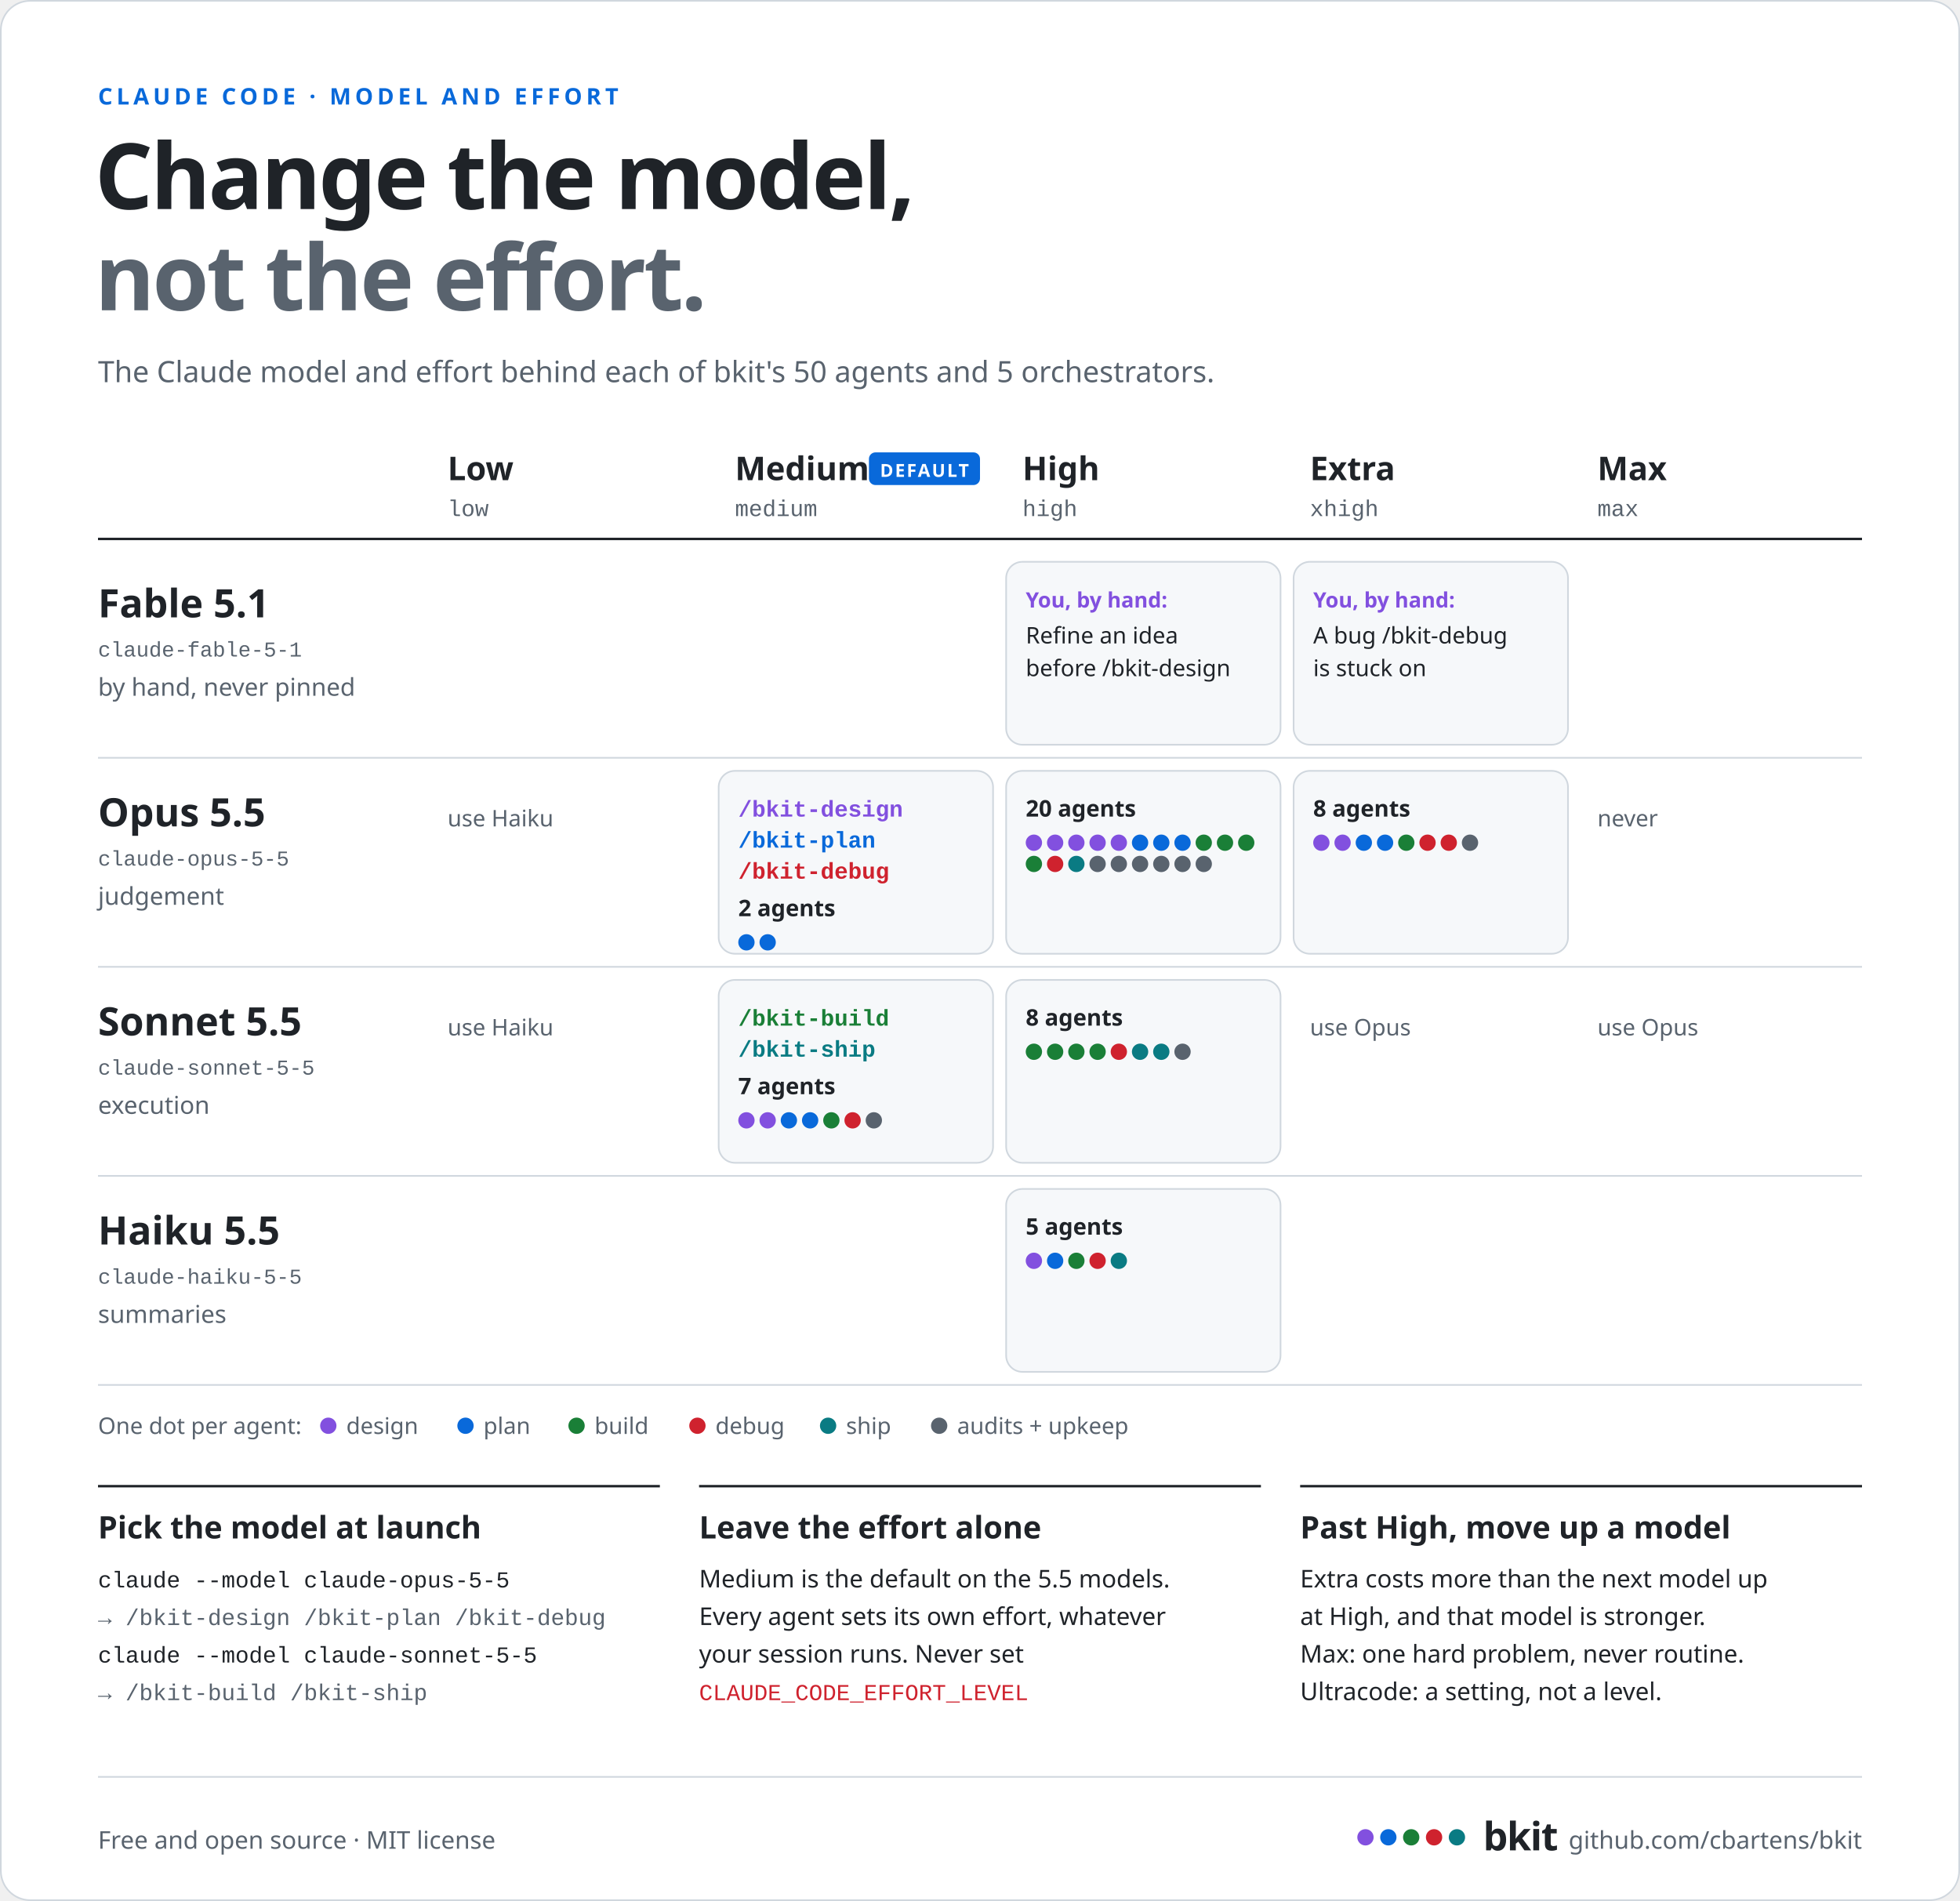
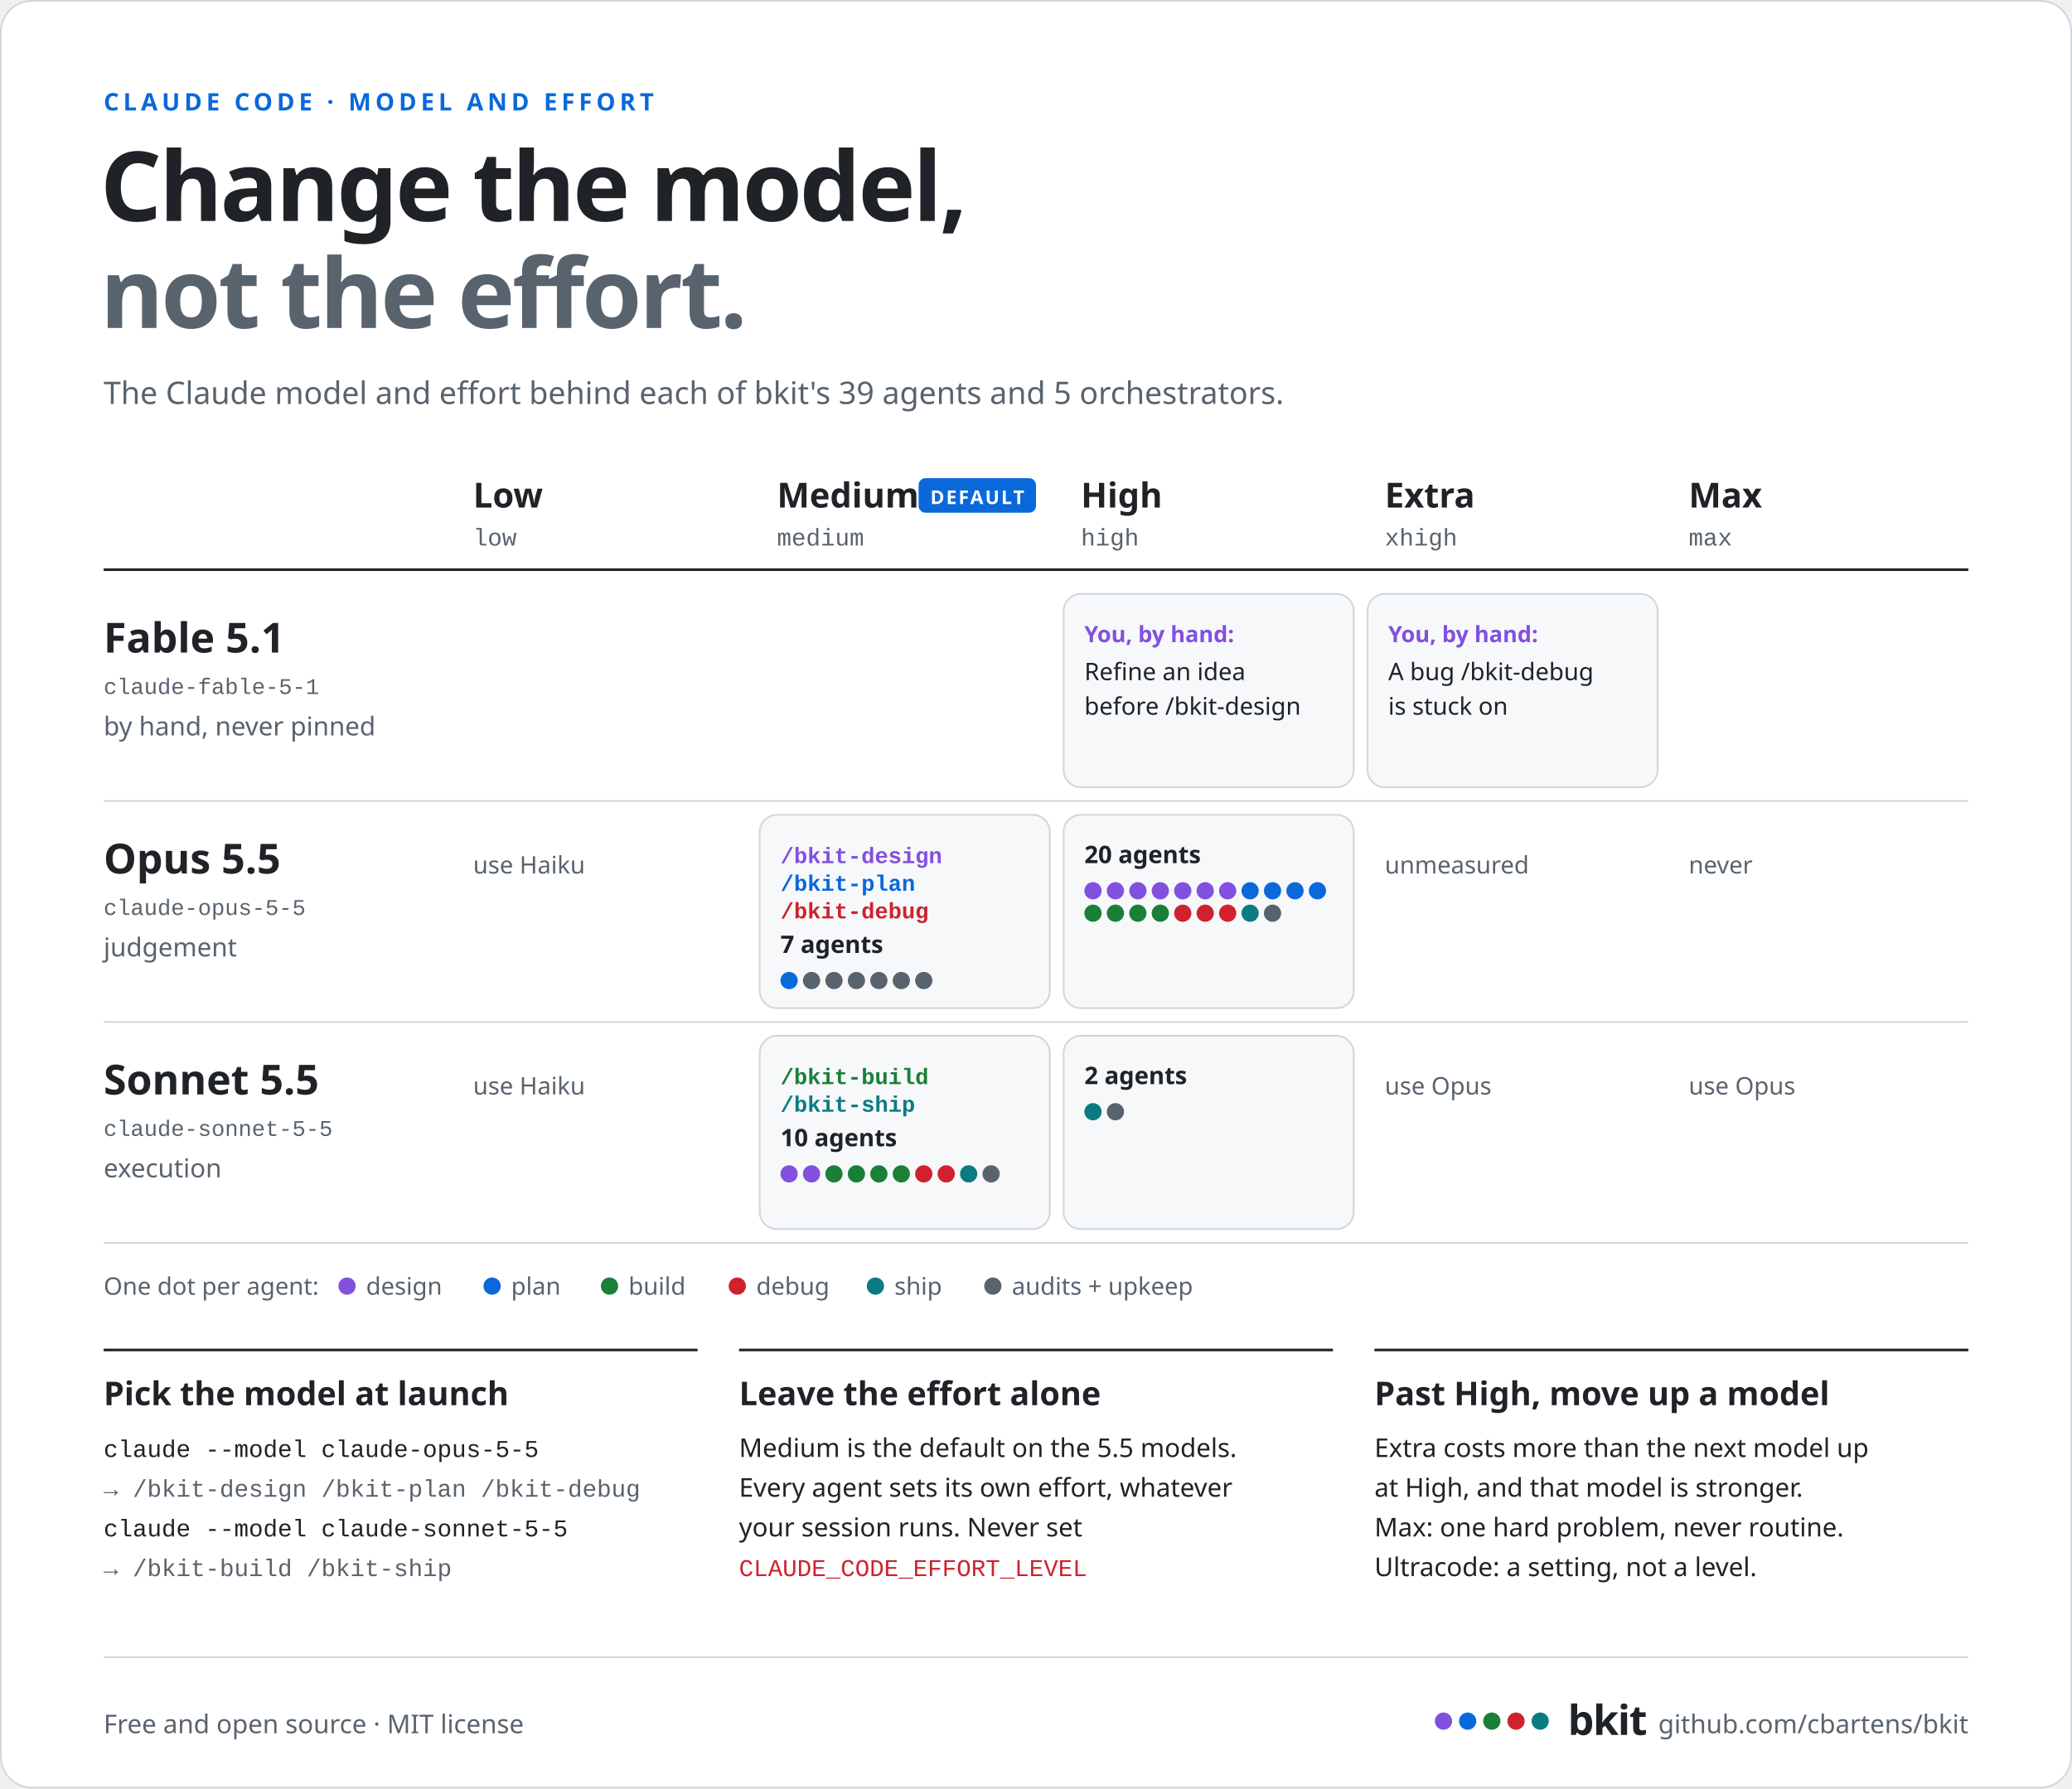
- <svg xmlns="http://www.w3.org/2000/svg" width="1200" height="1164" viewBox="0 0 1200 1164" role="img" aria-label="Change the model, not the effort. The Claude model and effort behind each of bkit's 50 agents and 5 orchestrators. Opus 5.5 at Medium: /bkit-design, /bkit-plan, /bkit-debug, 2 agents; Opus 5.5 at High: 20 agents; Opus 5.5 at Extra: 8 agents; Sonnet 5.5 at Medium: /bkit-build, /bkit-ship, 7 agents; Sonnet 5.5 at High: 8 agents; Haiku 5.5 at High: 5 agents. Fable 5.1 is never pinned: use it by hand to refine an idea before /bkit-design, and at Extra for a bug /bkit-debug is stuck on. Pick the model at launch: claude-opus-5-5 for /bkit-design, /bkit-plan, /bkit-debug; claude-sonnet-5-5 for /bkit-build, /bkit-ship. Leave the effort alone: medium is the default on the 5.5 models, every agent sets its own, and never set CLAUDE_CODE_EFFORT_LEVEL. Past High, move up a model: Extra costs more than the next model up at High. Max is for one hard problem, never routine; ultracode is a setting, not a level.">
-   <rect x="0.5" y="0.5" width="1199" height="1163" rx="18" fill="#ffffff" stroke="#d0d7de" />
+ <svg xmlns="http://www.w3.org/2000/svg" width="1200" height="1036" viewBox="0 0 1200 1036" role="img" aria-label="Change the model, not the effort. The Claude model and effort behind each of bkit's 39 agents and 5 orchestrators. Opus 5.5 at Medium: /bkit-design, /bkit-plan, /bkit-debug, 7 agents; Opus 5.5 at High: 20 agents; Sonnet 5.5 at Medium: /bkit-build, /bkit-ship, 10 agents; Sonnet 5.5 at High: 2 agents. Fable 5.1 is never pinned: use it by hand to refine an idea before /bkit-design, and at Extra for a bug /bkit-debug is stuck on. Pick the model at launch: claude-opus-5-5 for /bkit-design, /bkit-plan, /bkit-debug; claude-sonnet-5-5 for /bkit-build, /bkit-ship. Leave the effort alone: medium is the default on the 5.5 models, every agent sets its own, and never set CLAUDE_CODE_EFFORT_LEVEL. Past High, move up a model: Extra costs more than the next model up at High. Max is for one hard problem, never routine; ultracode is a setting, not a level.">
+   <rect x="0.5" y="0.5" width="1199" height="1035" rx="18" fill="#ffffff" stroke="#d0d7de" />
  <text x="60" y="64" font-family="-apple-system, BlinkMacSystemFont, 'Segoe UI', 'Noto Sans', Helvetica, Arial, sans-serif" font-size="14" font-weight="700" fill="#0969da" text-anchor="start" letter-spacing="2.4">CLAUDE CODE  ·  MODEL AND EFFORT</text>
  <text x="58" y="128" font-family="-apple-system, BlinkMacSystemFont, 'Segoe UI', 'Noto Sans', Helvetica, Arial, sans-serif" font-size="56" font-weight="800" fill="#1f2328" text-anchor="start" letter-spacing="-1.5">Change the model,</text>
  <text x="58" y="190" font-family="-apple-system, BlinkMacSystemFont, 'Segoe UI', 'Noto Sans', Helvetica, Arial, sans-serif" font-size="56" font-weight="800" fill="#59636e" text-anchor="start" letter-spacing="-1.5">not the effort.</text>
-   <text x="60" y="234" font-family="-apple-system, BlinkMacSystemFont, 'Segoe UI', 'Noto Sans', Helvetica, Arial, sans-serif" font-size="18" font-weight="400" fill="#59636e" text-anchor="start">The Claude model and effort behind each of bkit's 50 agents and 5 orchestrators.</text>
+   <text x="60" y="234" font-family="-apple-system, BlinkMacSystemFont, 'Segoe UI', 'Noto Sans', Helvetica, Arial, sans-serif" font-size="18" font-weight="400" fill="#59636e" text-anchor="start">The Claude model and effort behind each of bkit's 39 agents and 5 orchestrators.</text>
  <text x="274" y="294" font-family="-apple-system, BlinkMacSystemFont, 'Segoe UI', 'Noto Sans', Helvetica, Arial, sans-serif" font-size="20" font-weight="700" fill="#1f2328" text-anchor="start">Low</text>
  <text x="274" y="316" font-family="ui-monospace, SFMono-Regular, 'SF Mono', Menlo, Consolas, 'Liberation Mono', monospace" font-size="14" font-weight="400" fill="#59636e" text-anchor="start">low</text>
  <text x="450" y="294" font-family="-apple-system, BlinkMacSystemFont, 'Segoe UI', 'Noto Sans', Helvetica, Arial, sans-serif" font-size="20" font-weight="700" fill="#1f2328" text-anchor="start">Medium</text>
  <text x="450" y="316" font-family="ui-monospace, SFMono-Regular, 'SF Mono', Menlo, Consolas, 'Liberation Mono', monospace" font-size="14" font-weight="400" fill="#59636e" text-anchor="start">medium</text>
  <rect x="532" y="277" width="68" height="20" rx="4" fill="#0969da" />
  <text x="566" y="292" font-family="-apple-system, BlinkMacSystemFont, 'Segoe UI', 'Noto Sans', Helvetica, Arial, sans-serif" font-size="11" font-weight="700" fill="#ffffff" text-anchor="middle" letter-spacing="1">DEFAULT</text>
  <text x="626" y="294" font-family="-apple-system, BlinkMacSystemFont, 'Segoe UI', 'Noto Sans', Helvetica, Arial, sans-serif" font-size="20" font-weight="700" fill="#1f2328" text-anchor="start">High</text>
  <text x="626" y="316" font-family="ui-monospace, SFMono-Regular, 'SF Mono', Menlo, Consolas, 'Liberation Mono', monospace" font-size="14" font-weight="400" fill="#59636e" text-anchor="start">high</text>
  <text x="802" y="294" font-family="-apple-system, BlinkMacSystemFont, 'Segoe UI', 'Noto Sans', Helvetica, Arial, sans-serif" font-size="20" font-weight="700" fill="#1f2328" text-anchor="start">Extra</text>
  <text x="802" y="316" font-family="ui-monospace, SFMono-Regular, 'SF Mono', Menlo, Consolas, 'Liberation Mono', monospace" font-size="14" font-weight="400" fill="#59636e" text-anchor="start">xhigh</text>
  <text x="978" y="294" font-family="-apple-system, BlinkMacSystemFont, 'Segoe UI', 'Noto Sans', Helvetica, Arial, sans-serif" font-size="20" font-weight="700" fill="#1f2328" text-anchor="start">Max</text>
  <text x="978" y="316" font-family="ui-monospace, SFMono-Regular, 'SF Mono', Menlo, Consolas, 'Liberation Mono', monospace" font-size="14" font-weight="400" fill="#59636e" text-anchor="start">max</text>
  <line x1="60" y1="330" x2="1140" y2="330" stroke="#1f2328" stroke-width="1.5" />
  <text x="60" y="378" font-family="-apple-system, BlinkMacSystemFont, 'Segoe UI', 'Noto Sans', Helvetica, Arial, sans-serif" font-size="24" font-weight="700" fill="#1f2328" text-anchor="start">Fable 5.1</text>
  <text x="60" y="402" font-family="ui-monospace, SFMono-Regular, 'SF Mono', Menlo, Consolas, 'Liberation Mono', monospace" font-size="13" font-weight="400" fill="#59636e" text-anchor="start">claude-fable-5-1</text>
  <text x="60" y="426" font-family="-apple-system, BlinkMacSystemFont, 'Segoe UI', 'Noto Sans', Helvetica, Arial, sans-serif" font-size="15" font-weight="400" fill="#59636e" text-anchor="start">by hand, never pinned</text>
  <rect x="616" y="344" width="168" height="112" rx="10" fill="#f6f8fa" stroke="#d0d7de" />
  <text x="628" y="372" font-family="-apple-system, BlinkMacSystemFont, 'Segoe UI', 'Noto Sans', Helvetica, Arial, sans-serif" font-size="13" font-weight="700" fill="#8250df" text-anchor="start">You, by hand:</text>
  <text x="628" y="394" font-family="-apple-system, BlinkMacSystemFont, 'Segoe UI', 'Noto Sans', Helvetica, Arial, sans-serif" font-size="14" font-weight="400" fill="#1f2328" text-anchor="start">Refine an idea</text>
  <text x="628" y="414" font-family="-apple-system, BlinkMacSystemFont, 'Segoe UI', 'Noto Sans', Helvetica, Arial, sans-serif" font-size="14" font-weight="400" fill="#1f2328" text-anchor="start">before /bkit-design</text>
  <rect x="792" y="344" width="168" height="112" rx="10" fill="#f6f8fa" stroke="#d0d7de" />
  <text x="804" y="372" font-family="-apple-system, BlinkMacSystemFont, 'Segoe UI', 'Noto Sans', Helvetica, Arial, sans-serif" font-size="13" font-weight="700" fill="#8250df" text-anchor="start">You, by hand:</text>
  <text x="804" y="394" font-family="-apple-system, BlinkMacSystemFont, 'Segoe UI', 'Noto Sans', Helvetica, Arial, sans-serif" font-size="14" font-weight="400" fill="#1f2328" text-anchor="start">A bug /bkit-debug</text>
  <text x="804" y="414" font-family="-apple-system, BlinkMacSystemFont, 'Segoe UI', 'Noto Sans', Helvetica, Arial, sans-serif" font-size="14" font-weight="400" fill="#1f2328" text-anchor="start">is stuck on</text>
  <line x1="60" y1="464" x2="1140" y2="464" stroke="#d0d7de" />
  <text x="60" y="506" font-family="-apple-system, BlinkMacSystemFont, 'Segoe UI', 'Noto Sans', Helvetica, Arial, sans-serif" font-size="24" font-weight="700" fill="#1f2328" text-anchor="start">Opus 5.5</text>
  <text x="60" y="530" font-family="ui-monospace, SFMono-Regular, 'SF Mono', Menlo, Consolas, 'Liberation Mono', monospace" font-size="13" font-weight="400" fill="#59636e" text-anchor="start">claude-opus-5-5</text>
  <text x="60" y="554" font-family="-apple-system, BlinkMacSystemFont, 'Segoe UI', 'Noto Sans', Helvetica, Arial, sans-serif" font-size="15" font-weight="400" fill="#59636e" text-anchor="start">judgement</text>
  <text x="274" y="506" font-family="-apple-system, BlinkMacSystemFont, 'Segoe UI', 'Noto Sans', Helvetica, Arial, sans-serif" font-size="14" font-weight="400" fill="#59636e" text-anchor="start">use Haiku</text>
  <rect x="440" y="472" width="168" height="112" rx="10" fill="#f6f8fa" stroke="#d0d7de" />
-   <text x="452" y="500" font-family="ui-monospace, SFMono-Regular, 'SF Mono', Menlo, Consolas, 'Liberation Mono', monospace" font-size="14" font-weight="600" fill="#8250df" text-anchor="start">/bkit-design</text>
-   <text x="452" y="519" font-family="ui-monospace, SFMono-Regular, 'SF Mono', Menlo, Consolas, 'Liberation Mono', monospace" font-size="14" font-weight="600" fill="#0969da" text-anchor="start">/bkit-plan</text>
-   <text x="452" y="538" font-family="ui-monospace, SFMono-Regular, 'SF Mono', Menlo, Consolas, 'Liberation Mono', monospace" font-size="14" font-weight="600" fill="#cf222e" text-anchor="start">/bkit-debug</text>
-   <text x="452" y="561" font-family="-apple-system, BlinkMacSystemFont, 'Segoe UI', 'Noto Sans', Helvetica, Arial, sans-serif" font-size="14" font-weight="700" fill="#1f2328" text-anchor="start">2 agents</text>
-   <circle cx="457" cy="577" r="5" fill="#0969da" />
-   <circle cx="470" cy="577" r="5" fill="#0969da" />
+   <text x="452" y="500" font-family="ui-monospace, SFMono-Regular, 'SF Mono', Menlo, Consolas, 'Liberation Mono', monospace" font-size="13" font-weight="600" fill="#8250df" text-anchor="start">/bkit-design</text>
+   <text x="452" y="516" font-family="ui-monospace, SFMono-Regular, 'SF Mono', Menlo, Consolas, 'Liberation Mono', monospace" font-size="13" font-weight="600" fill="#0969da" text-anchor="start">/bkit-plan</text>
+   <text x="452" y="532" font-family="ui-monospace, SFMono-Regular, 'SF Mono', Menlo, Consolas, 'Liberation Mono', monospace" font-size="13" font-weight="600" fill="#cf222e" text-anchor="start">/bkit-debug</text>
+   <text x="452" y="552" font-family="-apple-system, BlinkMacSystemFont, 'Segoe UI', 'Noto Sans', Helvetica, Arial, sans-serif" font-size="14" font-weight="700" fill="#1f2328" text-anchor="start">7 agents</text>
+   <circle cx="457" cy="568" r="5" fill="#0969da" />
+   <circle cx="470" cy="568" r="5" fill="#59636e" />
+   <circle cx="483" cy="568" r="5" fill="#59636e" />
+   <circle cx="496" cy="568" r="5" fill="#59636e" />
+   <circle cx="509" cy="568" r="5" fill="#59636e" />
+   <circle cx="522" cy="568" r="5" fill="#59636e" />
+   <circle cx="535" cy="568" r="5" fill="#59636e" />
  <rect x="616" y="472" width="168" height="112" rx="10" fill="#f6f8fa" stroke="#d0d7de" />
  <text x="628" y="500" font-family="-apple-system, BlinkMacSystemFont, 'Segoe UI', 'Noto Sans', Helvetica, Arial, sans-serif" font-size="14" font-weight="700" fill="#1f2328" text-anchor="start">20 agents</text>
  <circle cx="633" cy="516" r="5" fill="#8250df" />
  <circle cx="646" cy="516" r="5" fill="#8250df" />
  <circle cx="659" cy="516" r="5" fill="#8250df" />
  <circle cx="672" cy="516" r="5" fill="#8250df" />
  <circle cx="685" cy="516" r="5" fill="#8250df" />
-   <circle cx="698" cy="516" r="5" fill="#0969da" />
-   <circle cx="711" cy="516" r="5" fill="#0969da" />
+   <circle cx="698" cy="516" r="5" fill="#8250df" />
+   <circle cx="711" cy="516" r="5" fill="#8250df" />
  <circle cx="724" cy="516" r="5" fill="#0969da" />
-   <circle cx="737" cy="516" r="5" fill="#1a7f37" />
-   <circle cx="750" cy="516" r="5" fill="#1a7f37" />
-   <circle cx="763" cy="516" r="5" fill="#1a7f37" />
+   <circle cx="737" cy="516" r="5" fill="#0969da" />
+   <circle cx="750" cy="516" r="5" fill="#0969da" />
+   <circle cx="763" cy="516" r="5" fill="#0969da" />
  <circle cx="633" cy="529" r="5" fill="#1a7f37" />
-   <circle cx="646" cy="529" r="5" fill="#cf222e" />
-   <circle cx="659" cy="529" r="5" fill="#0a7b83" />
-   <circle cx="672" cy="529" r="5" fill="#59636e" />
-   <circle cx="685" cy="529" r="5" fill="#59636e" />
-   <circle cx="698" cy="529" r="5" fill="#59636e" />
-   <circle cx="711" cy="529" r="5" fill="#59636e" />
-   <circle cx="724" cy="529" r="5" fill="#59636e" />
+   <circle cx="646" cy="529" r="5" fill="#1a7f37" />
+   <circle cx="659" cy="529" r="5" fill="#1a7f37" />
+   <circle cx="672" cy="529" r="5" fill="#1a7f37" />
+   <circle cx="685" cy="529" r="5" fill="#cf222e" />
+   <circle cx="698" cy="529" r="5" fill="#cf222e" />
+   <circle cx="711" cy="529" r="5" fill="#cf222e" />
+   <circle cx="724" cy="529" r="5" fill="#0a7b83" />
  <circle cx="737" cy="529" r="5" fill="#59636e" />
-   <rect x="792" y="472" width="168" height="112" rx="10" fill="#f6f8fa" stroke="#d0d7de" />
-   <text x="804" y="500" font-family="-apple-system, BlinkMacSystemFont, 'Segoe UI', 'Noto Sans', Helvetica, Arial, sans-serif" font-size="14" font-weight="700" fill="#1f2328" text-anchor="start">8 agents</text>
-   <circle cx="809" cy="516" r="5" fill="#8250df" />
-   <circle cx="822" cy="516" r="5" fill="#8250df" />
-   <circle cx="835" cy="516" r="5" fill="#0969da" />
-   <circle cx="848" cy="516" r="5" fill="#0969da" />
-   <circle cx="861" cy="516" r="5" fill="#1a7f37" />
-   <circle cx="874" cy="516" r="5" fill="#cf222e" />
-   <circle cx="887" cy="516" r="5" fill="#cf222e" />
-   <circle cx="900" cy="516" r="5" fill="#59636e" />
+   <text x="802" y="506" font-family="-apple-system, BlinkMacSystemFont, 'Segoe UI', 'Noto Sans', Helvetica, Arial, sans-serif" font-size="14" font-weight="400" fill="#59636e" text-anchor="start">unmeasured</text>
  <text x="978" y="506" font-family="-apple-system, BlinkMacSystemFont, 'Segoe UI', 'Noto Sans', Helvetica, Arial, sans-serif" font-size="14" font-weight="400" fill="#59636e" text-anchor="start">never</text>
  <line x1="60" y1="592" x2="1140" y2="592" stroke="#d0d7de" />
  <text x="60" y="634" font-family="-apple-system, BlinkMacSystemFont, 'Segoe UI', 'Noto Sans', Helvetica, Arial, sans-serif" font-size="24" font-weight="700" fill="#1f2328" text-anchor="start">Sonnet 5.5</text>
  <text x="60" y="658" font-family="ui-monospace, SFMono-Regular, 'SF Mono', Menlo, Consolas, 'Liberation Mono', monospace" font-size="13" font-weight="400" fill="#59636e" text-anchor="start">claude-sonnet-5-5</text>
  <text x="60" y="682" font-family="-apple-system, BlinkMacSystemFont, 'Segoe UI', 'Noto Sans', Helvetica, Arial, sans-serif" font-size="15" font-weight="400" fill="#59636e" text-anchor="start">execution</text>
  <text x="274" y="634" font-family="-apple-system, BlinkMacSystemFont, 'Segoe UI', 'Noto Sans', Helvetica, Arial, sans-serif" font-size="14" font-weight="400" fill="#59636e" text-anchor="start">use Haiku</text>
  <rect x="440" y="600" width="168" height="112" rx="10" fill="#f6f8fa" stroke="#d0d7de" />
-   <text x="452" y="628" font-family="ui-monospace, SFMono-Regular, 'SF Mono', Menlo, Consolas, 'Liberation Mono', monospace" font-size="14" font-weight="600" fill="#1a7f37" text-anchor="start">/bkit-build</text>
-   <text x="452" y="647" font-family="ui-monospace, SFMono-Regular, 'SF Mono', Menlo, Consolas, 'Liberation Mono', monospace" font-size="14" font-weight="600" fill="#0a7b83" text-anchor="start">/bkit-ship</text>
-   <text x="452" y="670" font-family="-apple-system, BlinkMacSystemFont, 'Segoe UI', 'Noto Sans', Helvetica, Arial, sans-serif" font-size="14" font-weight="700" fill="#1f2328" text-anchor="start">7 agents</text>
-   <circle cx="457" cy="686" r="5" fill="#8250df" />
-   <circle cx="470" cy="686" r="5" fill="#8250df" />
-   <circle cx="483" cy="686" r="5" fill="#0969da" />
-   <circle cx="496" cy="686" r="5" fill="#0969da" />
-   <circle cx="509" cy="686" r="5" fill="#1a7f37" />
-   <circle cx="522" cy="686" r="5" fill="#cf222e" />
-   <circle cx="535" cy="686" r="5" fill="#59636e" />
+   <text x="452" y="628" font-family="ui-monospace, SFMono-Regular, 'SF Mono', Menlo, Consolas, 'Liberation Mono', monospace" font-size="13" font-weight="600" fill="#1a7f37" text-anchor="start">/bkit-build</text>
+   <text x="452" y="644" font-family="ui-monospace, SFMono-Regular, 'SF Mono', Menlo, Consolas, 'Liberation Mono', monospace" font-size="13" font-weight="600" fill="#0a7b83" text-anchor="start">/bkit-ship</text>
+   <text x="452" y="664" font-family="-apple-system, BlinkMacSystemFont, 'Segoe UI', 'Noto Sans', Helvetica, Arial, sans-serif" font-size="14" font-weight="700" fill="#1f2328" text-anchor="start">10 agents</text>
+   <circle cx="457" cy="680" r="5" fill="#8250df" />
+   <circle cx="470" cy="680" r="5" fill="#8250df" />
+   <circle cx="483" cy="680" r="5" fill="#1a7f37" />
+   <circle cx="496" cy="680" r="5" fill="#1a7f37" />
+   <circle cx="509" cy="680" r="5" fill="#1a7f37" />
+   <circle cx="522" cy="680" r="5" fill="#1a7f37" />
+   <circle cx="535" cy="680" r="5" fill="#cf222e" />
+   <circle cx="548" cy="680" r="5" fill="#cf222e" />
+   <circle cx="561" cy="680" r="5" fill="#0a7b83" />
+   <circle cx="574" cy="680" r="5" fill="#59636e" />
  <rect x="616" y="600" width="168" height="112" rx="10" fill="#f6f8fa" stroke="#d0d7de" />
-   <text x="628" y="628" font-family="-apple-system, BlinkMacSystemFont, 'Segoe UI', 'Noto Sans', Helvetica, Arial, sans-serif" font-size="14" font-weight="700" fill="#1f2328" text-anchor="start">8 agents</text>
-   <circle cx="633" cy="644" r="5" fill="#1a7f37" />
-   <circle cx="646" cy="644" r="5" fill="#1a7f37" />
-   <circle cx="659" cy="644" r="5" fill="#1a7f37" />
-   <circle cx="672" cy="644" r="5" fill="#1a7f37" />
-   <circle cx="685" cy="644" r="5" fill="#cf222e" />
-   <circle cx="698" cy="644" r="5" fill="#0a7b83" />
-   <circle cx="711" cy="644" r="5" fill="#0a7b83" />
-   <circle cx="724" cy="644" r="5" fill="#59636e" />
+   <text x="628" y="628" font-family="-apple-system, BlinkMacSystemFont, 'Segoe UI', 'Noto Sans', Helvetica, Arial, sans-serif" font-size="14" font-weight="700" fill="#1f2328" text-anchor="start">2 agents</text>
+   <circle cx="633" cy="644" r="5" fill="#0a7b83" />
+   <circle cx="646" cy="644" r="5" fill="#59636e" />
  <text x="802" y="634" font-family="-apple-system, BlinkMacSystemFont, 'Segoe UI', 'Noto Sans', Helvetica, Arial, sans-serif" font-size="14" font-weight="400" fill="#59636e" text-anchor="start">use Opus</text>
  <text x="978" y="634" font-family="-apple-system, BlinkMacSystemFont, 'Segoe UI', 'Noto Sans', Helvetica, Arial, sans-serif" font-size="14" font-weight="400" fill="#59636e" text-anchor="start">use Opus</text>
  <line x1="60" y1="720" x2="1140" y2="720" stroke="#d0d7de" />
-   <text x="60" y="762" font-family="-apple-system, BlinkMacSystemFont, 'Segoe UI', 'Noto Sans', Helvetica, Arial, sans-serif" font-size="24" font-weight="700" fill="#1f2328" text-anchor="start">Haiku 5.5</text>
-   <text x="60" y="786" font-family="ui-monospace, SFMono-Regular, 'SF Mono', Menlo, Consolas, 'Liberation Mono', monospace" font-size="13" font-weight="400" fill="#59636e" text-anchor="start">claude-haiku-5-5</text>
-   <text x="60" y="810" font-family="-apple-system, BlinkMacSystemFont, 'Segoe UI', 'Noto Sans', Helvetica, Arial, sans-serif" font-size="15" font-weight="400" fill="#59636e" text-anchor="start">summaries</text>
-   <rect x="616" y="728" width="168" height="112" rx="10" fill="#f6f8fa" stroke="#d0d7de" />
-   <text x="628" y="756" font-family="-apple-system, BlinkMacSystemFont, 'Segoe UI', 'Noto Sans', Helvetica, Arial, sans-serif" font-size="14" font-weight="700" fill="#1f2328" text-anchor="start">5 agents</text>
-   <circle cx="633" cy="772" r="5" fill="#8250df" />
-   <circle cx="646" cy="772" r="5" fill="#0969da" />
-   <circle cx="659" cy="772" r="5" fill="#1a7f37" />
-   <circle cx="672" cy="772" r="5" fill="#cf222e" />
-   <circle cx="685" cy="772" r="5" fill="#0a7b83" />
-   <line x1="60" y1="848" x2="1140" y2="848" stroke="#d0d7de" />
-   <text x="60" y="878" font-family="-apple-system, BlinkMacSystemFont, 'Segoe UI', 'Noto Sans', Helvetica, Arial, sans-serif" font-size="14" font-weight="400" fill="#59636e" text-anchor="start">One dot per agent:</text>
-   <circle cx="201" cy="873" r="5" fill="#8250df" />
-   <text x="212" y="878" font-family="-apple-system, BlinkMacSystemFont, 'Segoe UI', 'Noto Sans', Helvetica, Arial, sans-serif" font-size="14" font-weight="400" fill="#59636e" text-anchor="start">design</text>
-   <circle cx="285" cy="873" r="5" fill="#0969da" />
-   <text x="296" y="878" font-family="-apple-system, BlinkMacSystemFont, 'Segoe UI', 'Noto Sans', Helvetica, Arial, sans-serif" font-size="14" font-weight="400" fill="#59636e" text-anchor="start">plan</text>
-   <circle cx="353" cy="873" r="5" fill="#1a7f37" />
-   <text x="364" y="878" font-family="-apple-system, BlinkMacSystemFont, 'Segoe UI', 'Noto Sans', Helvetica, Arial, sans-serif" font-size="14" font-weight="400" fill="#59636e" text-anchor="start">build</text>
-   <circle cx="427" cy="873" r="5" fill="#cf222e" />
-   <text x="438" y="878" font-family="-apple-system, BlinkMacSystemFont, 'Segoe UI', 'Noto Sans', Helvetica, Arial, sans-serif" font-size="14" font-weight="400" fill="#59636e" text-anchor="start">debug</text>
-   <circle cx="507" cy="873" r="5" fill="#0a7b83" />
-   <text x="518" y="878" font-family="-apple-system, BlinkMacSystemFont, 'Segoe UI', 'Noto Sans', Helvetica, Arial, sans-serif" font-size="14" font-weight="400" fill="#59636e" text-anchor="start">ship</text>
-   <circle cx="575" cy="873" r="5" fill="#59636e" />
-   <text x="586" y="878" font-family="-apple-system, BlinkMacSystemFont, 'Segoe UI', 'Noto Sans', Helvetica, Arial, sans-serif" font-size="14" font-weight="400" fill="#59636e" text-anchor="start">audits + upkeep</text>
-   <line x1="60" y1="910" x2="404" y2="910" stroke="#1f2328" stroke-width="1.5" />
-   <text x="60" y="942" font-family="-apple-system, BlinkMacSystemFont, 'Segoe UI', 'Noto Sans', Helvetica, Arial, sans-serif" font-size="19" font-weight="700" fill="#1f2328" text-anchor="start">Pick the model at launch</text>
-   <text x="60" y="972" font-family="ui-monospace, SFMono-Regular, 'SF Mono', Menlo, Consolas, 'Liberation Mono', monospace" font-size="14" font-weight="400" fill="#1f2328" text-anchor="start">claude --model claude-opus-5-5</text>
-   <text x="60" y="995" font-family="ui-monospace, SFMono-Regular, 'SF Mono', Menlo, Consolas, 'Liberation Mono', monospace" font-size="14" font-weight="400" fill="#59636e" text-anchor="start">→ /bkit-design  /bkit-plan  /bkit-debug</text>
-   <text x="60" y="1018" font-family="ui-monospace, SFMono-Regular, 'SF Mono', Menlo, Consolas, 'Liberation Mono', monospace" font-size="14" font-weight="400" fill="#1f2328" text-anchor="start">claude --model claude-sonnet-5-5</text>
-   <text x="60" y="1041" font-family="ui-monospace, SFMono-Regular, 'SF Mono', Menlo, Consolas, 'Liberation Mono', monospace" font-size="14" font-weight="400" fill="#59636e" text-anchor="start">→ /bkit-build  /bkit-ship</text>
-   <line x1="428" y1="910" x2="772" y2="910" stroke="#1f2328" stroke-width="1.5" />
-   <text x="428" y="942" font-family="-apple-system, BlinkMacSystemFont, 'Segoe UI', 'Noto Sans', Helvetica, Arial, sans-serif" font-size="19" font-weight="700" fill="#1f2328" text-anchor="start">Leave the effort alone</text>
-   <text x="428" y="972" font-family="-apple-system, BlinkMacSystemFont, 'Segoe UI', 'Noto Sans', Helvetica, Arial, sans-serif" font-size="15" font-weight="400" fill="#1f2328" text-anchor="start">Medium is the default on the 5.5 models.</text>
-   <text x="428" y="995" font-family="-apple-system, BlinkMacSystemFont, 'Segoe UI', 'Noto Sans', Helvetica, Arial, sans-serif" font-size="15" font-weight="400" fill="#1f2328" text-anchor="start">Every agent sets its own effort, whatever</text>
-   <text x="428" y="1018" font-family="-apple-system, BlinkMacSystemFont, 'Segoe UI', 'Noto Sans', Helvetica, Arial, sans-serif" font-size="15" font-weight="400" fill="#1f2328" text-anchor="start">your session runs. Never set</text>
-   <text x="428" y="1041" font-family="ui-monospace, SFMono-Regular, 'SF Mono', Menlo, Consolas, 'Liberation Mono', monospace" font-size="14" font-weight="400" fill="#cf222e" text-anchor="start">CLAUDE_CODE_EFFORT_LEVEL</text>
-   <line x1="796" y1="910" x2="1140" y2="910" stroke="#1f2328" stroke-width="1.5" />
-   <text x="796" y="942" font-family="-apple-system, BlinkMacSystemFont, 'Segoe UI', 'Noto Sans', Helvetica, Arial, sans-serif" font-size="19" font-weight="700" fill="#1f2328" text-anchor="start">Past High, move up a model</text>
-   <text x="796" y="972" font-family="-apple-system, BlinkMacSystemFont, 'Segoe UI', 'Noto Sans', Helvetica, Arial, sans-serif" font-size="15" font-weight="400" fill="#1f2328" text-anchor="start">Extra costs more than the next model up</text>
-   <text x="796" y="995" font-family="-apple-system, BlinkMacSystemFont, 'Segoe UI', 'Noto Sans', Helvetica, Arial, sans-serif" font-size="15" font-weight="400" fill="#1f2328" text-anchor="start">at High, and that model is stronger.</text>
-   <text x="796" y="1018" font-family="-apple-system, BlinkMacSystemFont, 'Segoe UI', 'Noto Sans', Helvetica, Arial, sans-serif" font-size="15" font-weight="400" fill="#1f2328" text-anchor="start">Max: one hard problem, never routine.</text>
-   <text x="796" y="1041" font-family="-apple-system, BlinkMacSystemFont, 'Segoe UI', 'Noto Sans', Helvetica, Arial, sans-serif" font-size="15" font-weight="400" fill="#1f2328" text-anchor="start">Ultracode: a setting, not a level.</text>
-   <line x1="60" y1="1088" x2="1140" y2="1088" stroke="#d0d7de" />
-   <circle cx="836" cy="1125" r="5" fill="#8250df" />
-   <circle cx="850" cy="1125" r="5" fill="#0969da" />
-   <circle cx="864" cy="1125" r="5" fill="#1a7f37" />
-   <circle cx="878" cy="1125" r="5" fill="#cf222e" />
-   <circle cx="892" cy="1125" r="5" fill="#0a7b83" />
-   <text x="60" y="1132" font-family="-apple-system, BlinkMacSystemFont, 'Segoe UI', 'Noto Sans', Helvetica, Arial, sans-serif" font-size="15" font-weight="400" fill="#59636e" text-anchor="start">Free and open source  ·  MIT license</text>
-   <text x="908" y="1133" font-family="-apple-system, BlinkMacSystemFont, 'Segoe UI', 'Noto Sans', Helvetica, Arial, sans-serif" font-size="24" font-weight="800" fill="#1f2328" text-anchor="start" letter-spacing="-0.6">bkit</text>
-   <text x="1140" y="1132" font-family="-apple-system, BlinkMacSystemFont, 'Segoe UI', 'Noto Sans', Helvetica, Arial, sans-serif" font-size="15" font-weight="400" fill="#59636e" text-anchor="end">github.com/cbartens/bkit</text>
+   <text x="60" y="750" font-family="-apple-system, BlinkMacSystemFont, 'Segoe UI', 'Noto Sans', Helvetica, Arial, sans-serif" font-size="14" font-weight="400" fill="#59636e" text-anchor="start">One dot per agent:</text>
+   <circle cx="201" cy="745" r="5" fill="#8250df" />
+   <text x="212" y="750" font-family="-apple-system, BlinkMacSystemFont, 'Segoe UI', 'Noto Sans', Helvetica, Arial, sans-serif" font-size="14" font-weight="400" fill="#59636e" text-anchor="start">design</text>
+   <circle cx="285" cy="745" r="5" fill="#0969da" />
+   <text x="296" y="750" font-family="-apple-system, BlinkMacSystemFont, 'Segoe UI', 'Noto Sans', Helvetica, Arial, sans-serif" font-size="14" font-weight="400" fill="#59636e" text-anchor="start">plan</text>
+   <circle cx="353" cy="745" r="5" fill="#1a7f37" />
+   <text x="364" y="750" font-family="-apple-system, BlinkMacSystemFont, 'Segoe UI', 'Noto Sans', Helvetica, Arial, sans-serif" font-size="14" font-weight="400" fill="#59636e" text-anchor="start">build</text>
+   <circle cx="427" cy="745" r="5" fill="#cf222e" />
+   <text x="438" y="750" font-family="-apple-system, BlinkMacSystemFont, 'Segoe UI', 'Noto Sans', Helvetica, Arial, sans-serif" font-size="14" font-weight="400" fill="#59636e" text-anchor="start">debug</text>
+   <circle cx="507" cy="745" r="5" fill="#0a7b83" />
+   <text x="518" y="750" font-family="-apple-system, BlinkMacSystemFont, 'Segoe UI', 'Noto Sans', Helvetica, Arial, sans-serif" font-size="14" font-weight="400" fill="#59636e" text-anchor="start">ship</text>
+   <circle cx="575" cy="745" r="5" fill="#59636e" />
+   <text x="586" y="750" font-family="-apple-system, BlinkMacSystemFont, 'Segoe UI', 'Noto Sans', Helvetica, Arial, sans-serif" font-size="14" font-weight="400" fill="#59636e" text-anchor="start">audits + upkeep</text>
+   <line x1="60" y1="782" x2="404" y2="782" stroke="#1f2328" stroke-width="1.5" />
+   <text x="60" y="814" font-family="-apple-system, BlinkMacSystemFont, 'Segoe UI', 'Noto Sans', Helvetica, Arial, sans-serif" font-size="19" font-weight="700" fill="#1f2328" text-anchor="start">Pick the model at launch</text>
+   <text x="60" y="844" font-family="ui-monospace, SFMono-Regular, 'SF Mono', Menlo, Consolas, 'Liberation Mono', monospace" font-size="14" font-weight="400" fill="#1f2328" text-anchor="start">claude --model claude-opus-5-5</text>
+   <text x="60" y="867" font-family="ui-monospace, SFMono-Regular, 'SF Mono', Menlo, Consolas, 'Liberation Mono', monospace" font-size="14" font-weight="400" fill="#59636e" text-anchor="start">→ /bkit-design  /bkit-plan  /bkit-debug</text>
+   <text x="60" y="890" font-family="ui-monospace, SFMono-Regular, 'SF Mono', Menlo, Consolas, 'Liberation Mono', monospace" font-size="14" font-weight="400" fill="#1f2328" text-anchor="start">claude --model claude-sonnet-5-5</text>
+   <text x="60" y="913" font-family="ui-monospace, SFMono-Regular, 'SF Mono', Menlo, Consolas, 'Liberation Mono', monospace" font-size="14" font-weight="400" fill="#59636e" text-anchor="start">→ /bkit-build  /bkit-ship</text>
+   <line x1="428" y1="782" x2="772" y2="782" stroke="#1f2328" stroke-width="1.5" />
+   <text x="428" y="814" font-family="-apple-system, BlinkMacSystemFont, 'Segoe UI', 'Noto Sans', Helvetica, Arial, sans-serif" font-size="19" font-weight="700" fill="#1f2328" text-anchor="start">Leave the effort alone</text>
+   <text x="428" y="844" font-family="-apple-system, BlinkMacSystemFont, 'Segoe UI', 'Noto Sans', Helvetica, Arial, sans-serif" font-size="15" font-weight="400" fill="#1f2328" text-anchor="start">Medium is the default on the 5.5 models.</text>
+   <text x="428" y="867" font-family="-apple-system, BlinkMacSystemFont, 'Segoe UI', 'Noto Sans', Helvetica, Arial, sans-serif" font-size="15" font-weight="400" fill="#1f2328" text-anchor="start">Every agent sets its own effort, whatever</text>
+   <text x="428" y="890" font-family="-apple-system, BlinkMacSystemFont, 'Segoe UI', 'Noto Sans', Helvetica, Arial, sans-serif" font-size="15" font-weight="400" fill="#1f2328" text-anchor="start">your session runs. Never set</text>
+   <text x="428" y="913" font-family="ui-monospace, SFMono-Regular, 'SF Mono', Menlo, Consolas, 'Liberation Mono', monospace" font-size="14" font-weight="400" fill="#cf222e" text-anchor="start">CLAUDE_CODE_EFFORT_LEVEL</text>
+   <line x1="796" y1="782" x2="1140" y2="782" stroke="#1f2328" stroke-width="1.5" />
+   <text x="796" y="814" font-family="-apple-system, BlinkMacSystemFont, 'Segoe UI', 'Noto Sans', Helvetica, Arial, sans-serif" font-size="19" font-weight="700" fill="#1f2328" text-anchor="start">Past High, move up a model</text>
+   <text x="796" y="844" font-family="-apple-system, BlinkMacSystemFont, 'Segoe UI', 'Noto Sans', Helvetica, Arial, sans-serif" font-size="15" font-weight="400" fill="#1f2328" text-anchor="start">Extra costs more than the next model up</text>
+   <text x="796" y="867" font-family="-apple-system, BlinkMacSystemFont, 'Segoe UI', 'Noto Sans', Helvetica, Arial, sans-serif" font-size="15" font-weight="400" fill="#1f2328" text-anchor="start">at High, and that model is stronger.</text>
+   <text x="796" y="890" font-family="-apple-system, BlinkMacSystemFont, 'Segoe UI', 'Noto Sans', Helvetica, Arial, sans-serif" font-size="15" font-weight="400" fill="#1f2328" text-anchor="start">Max: one hard problem, never routine.</text>
+   <text x="796" y="913" font-family="-apple-system, BlinkMacSystemFont, 'Segoe UI', 'Noto Sans', Helvetica, Arial, sans-serif" font-size="15" font-weight="400" fill="#1f2328" text-anchor="start">Ultracode: a setting, not a level.</text>
+   <line x1="60" y1="960" x2="1140" y2="960" stroke="#d0d7de" />
+   <circle cx="836" cy="997" r="5" fill="#8250df" />
+   <circle cx="850" cy="997" r="5" fill="#0969da" />
+   <circle cx="864" cy="997" r="5" fill="#1a7f37" />
+   <circle cx="878" cy="997" r="5" fill="#cf222e" />
+   <circle cx="892" cy="997" r="5" fill="#0a7b83" />
+   <text x="60" y="1004" font-family="-apple-system, BlinkMacSystemFont, 'Segoe UI', 'Noto Sans', Helvetica, Arial, sans-serif" font-size="15" font-weight="400" fill="#59636e" text-anchor="start">Free and open source  ·  MIT license</text>
+   <text x="908" y="1005" font-family="-apple-system, BlinkMacSystemFont, 'Segoe UI', 'Noto Sans', Helvetica, Arial, sans-serif" font-size="24" font-weight="800" fill="#1f2328" text-anchor="start" letter-spacing="-0.6">bkit</text>
+   <text x="1140" y="1004" font-family="-apple-system, BlinkMacSystemFont, 'Segoe UI', 'Noto Sans', Helvetica, Arial, sans-serif" font-size="15" font-weight="400" fill="#59636e" text-anchor="end">github.com/cbartens/bkit</text>
</svg>
